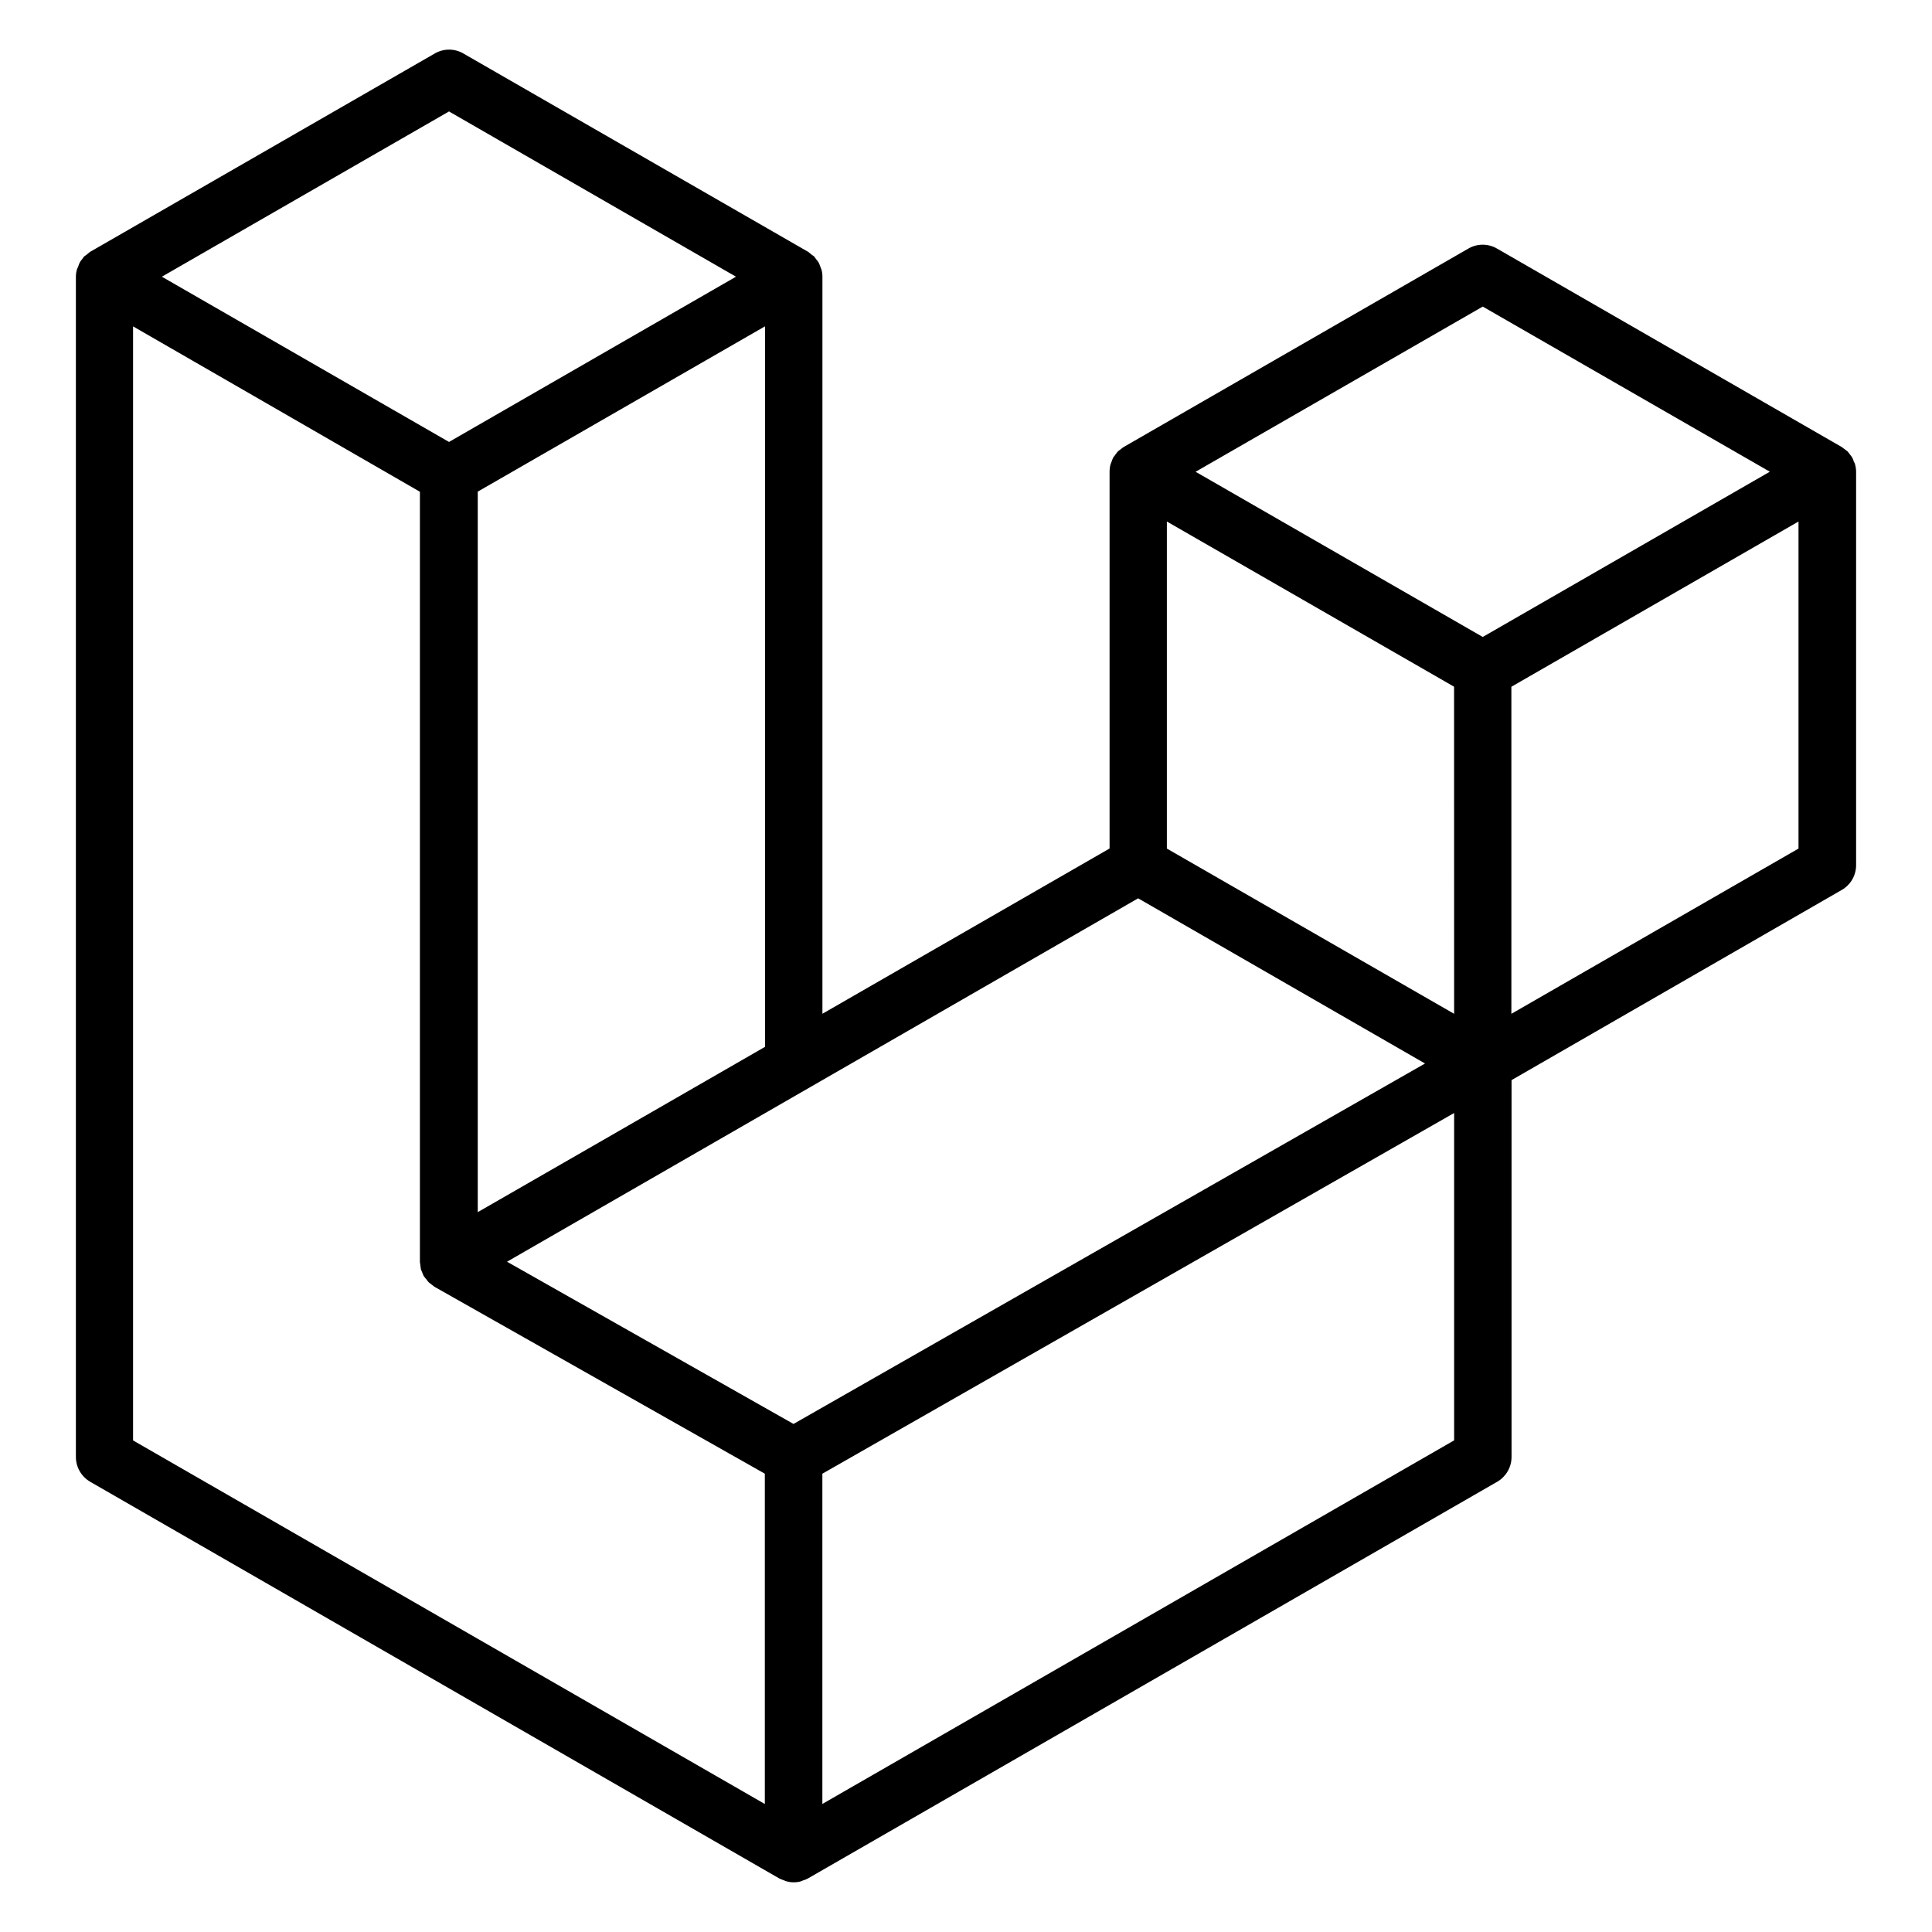
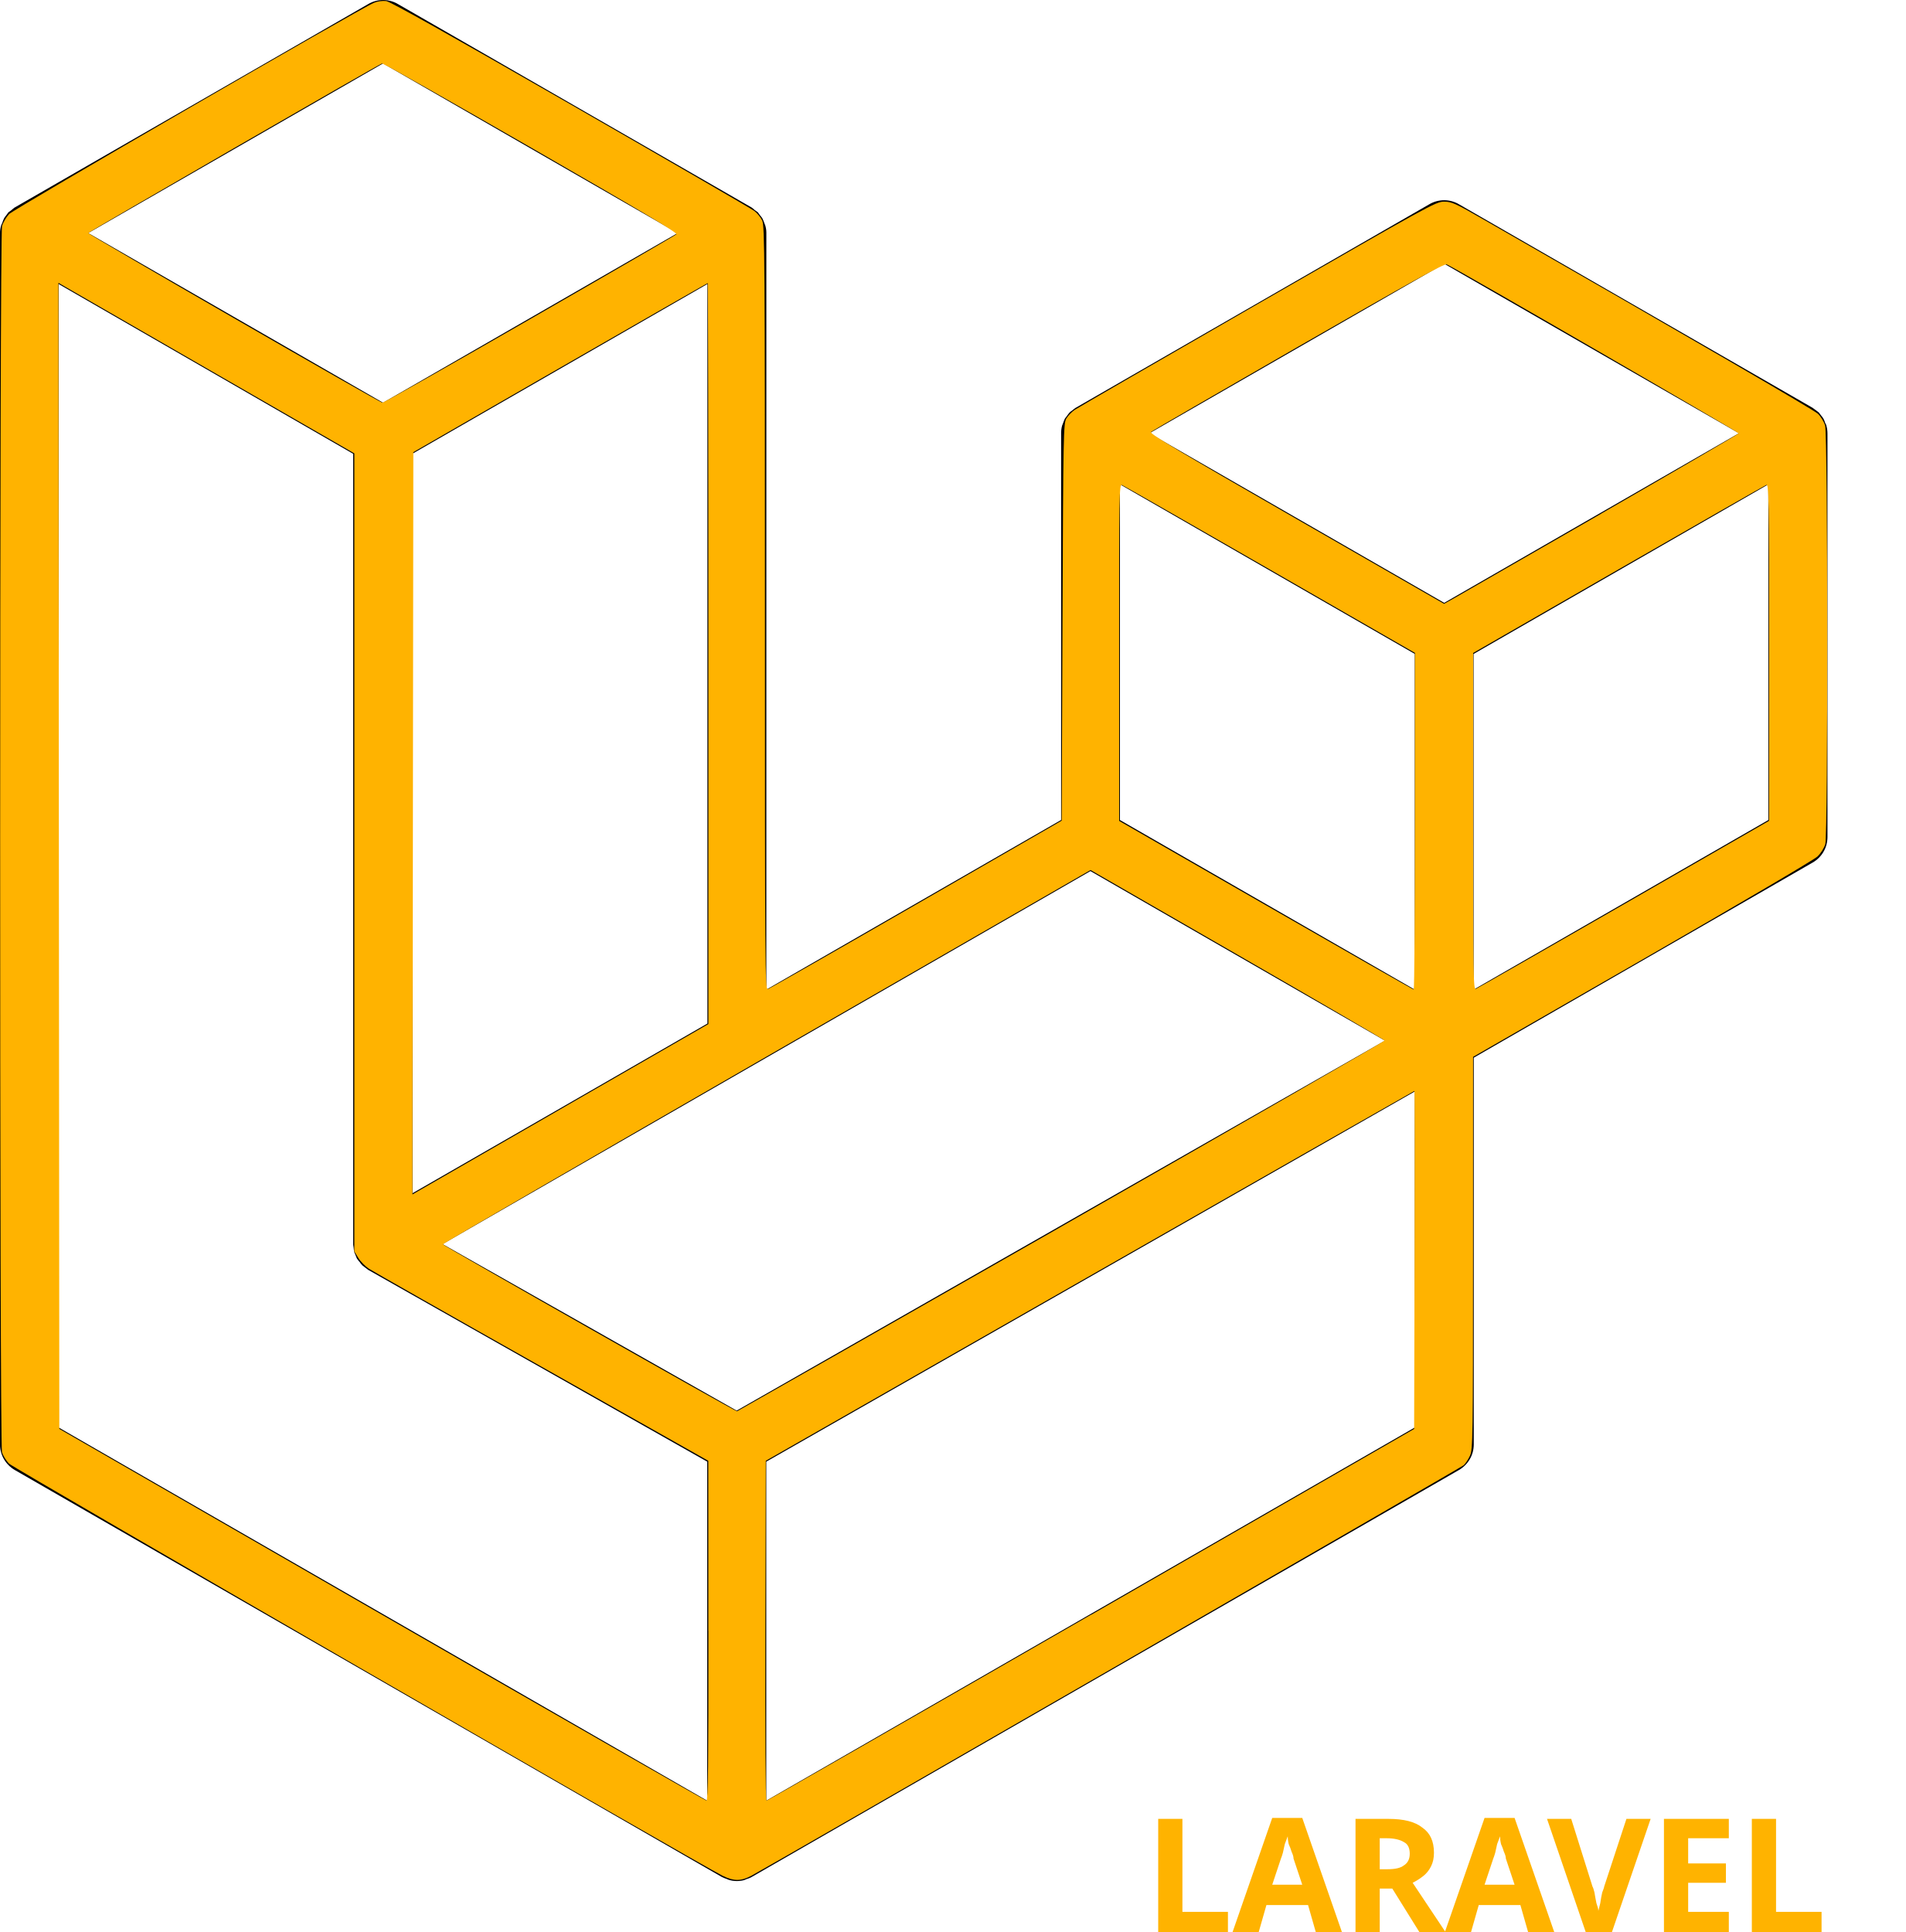
- <svg xmlns="http://www.w3.org/2000/svg" fill="#000000" width="800px" height="800px" viewBox="0 0 32 32" version="1.1">
-   <path d="M13.143 23.585l10.46-5.97-4.752-2.736-10.453 6.019zM24.084 11.374l-4.757-2.736v5.417l4.758 2.737zM24.559 5.078l-4.756 2.736 4.756 2.736 4.755-2.737zM9.911 18.928l2.76-1.589v-11.934l-4.758 2.738v11.934zM7.437 1.846l-4.756 2.737 4.756 2.737 4.753-2.737zM2.204 5.406v18.452l10.464 6.022v-5.471l-5.472-3.096c-0.018-0.013-0.032-0.027-0.051-0.039-0.014-0.013-0.030-0.023-0.044-0.034l-0.001-0.003c-0.015-0.015-0.028-0.031-0.039-0.049l-0.001-0.001c-0.014-0.013-0.025-0.028-0.035-0.045l-0.001-0.001h-0.003c-0.008-0.015-0.016-0.035-0.024-0.055l-0.001-0.004c-0.007-0.015-0.015-0.032-0.022-0.051l-0.001-0.003c-0.004-0.020-0.008-0.045-0.010-0.070l-0-0.002c-0.003-0.015-0.006-0.033-0.008-0.051l-0-0.001v-12.759l-2.757-1.59zM24.085 23.857v-5.422l-10.464 5.974v5.47zM29.789 14.055v-5.417l-4.756 2.737v5.417zM30.725 7.69c0.011 0.038 0.018 0.081 0.018 0.126v0 6.513c-0 0.176-0.095 0.329-0.237 0.411l-0.002 0.001-5.468 3.149v6.241c-0 0.175-0.095 0.328-0.236 0.411l-0.002 0.001-11.416 6.57c-0.024 0.013-0.052 0.025-0.081 0.033l-0.003 0.001-0.030 0.013c-0.036 0.011-0.078 0.017-0.121 0.017s-0.085-0.006-0.125-0.018l0.003 0.001c-0.015-0.004-0.027-0.009-0.039-0.016l0.001 0.001c-0.031-0.011-0.057-0.021-0.082-0.033l0.004 0.002-11.413-6.57c-0.144-0.084-0.239-0.237-0.239-0.412v0-19.548c0-0.044 0.007-0.087 0.019-0.127l-0.001 0.003c0.004-0.015 0.013-0.025 0.018-0.040 0.009-0.029 0.019-0.053 0.030-0.076l-0.001 0.003c0.008-0.016 0.018-0.030 0.029-0.042l-0 0 0.042-0.057 0.047-0.034c0.018-0.015 0.034-0.030 0.052-0.043h0.001l5.708-3.285c0.068-0.040 0.15-0.064 0.237-0.064s0.169 0.024 0.239 0.065l-0.002-0.001 5.71 3.285c0.019 0.013 0.035 0.027 0.051 0.042l-0-0 0.048 0.034c0.016 0.018 0.025 0.038 0.042 0.057 0.012 0.012 0.022 0.026 0.031 0.041l0.001 0.001c0.010 0.020 0.020 0.044 0.029 0.069l0.001 0.004 0.016 0.040c0.011 0.035 0.018 0.076 0.018 0.118 0 0.002 0 0.004-0 0.006v-0 12.208l4.756-2.737v-6.241c0-0.001 0-0.002 0-0.002 0-0.043 0.006-0.085 0.017-0.125l-0.001 0.003c0.004-0.013 0.013-0.025 0.016-0.040 0.010-0.030 0.020-0.054 0.032-0.078l-0.002 0.004c0.009-0.015 0.023-0.025 0.032-0.042 0.015-0.019 0.027-0.038 0.042-0.054 0.014-0.013 0.029-0.025 0.045-0.035l0.001-0.001c0.018-0.013 0.033-0.029 0.052-0.040h0.001l5.708-3.286c0.068-0.040 0.15-0.064 0.237-0.064s0.169 0.024 0.239 0.065l-0.002-0.001 5.708 3.286c0.020 0.013 0.034 0.027 0.053 0.039 0.015 0.013 0.032 0.023 0.046 0.035 0.016 0.018 0.028 0.038 0.043 0.056 0.011 0.012 0.021 0.026 0.030 0.040l0.001 0.001c0.012 0.022 0.022 0.047 0.030 0.073l0.001 0.003c0.008 0.012 0.014 0.025 0.019 0.039l0 0.001z" />
+ <svg xmlns="http://www.w3.org/2000/svg" fill="#000000" width="768.554" height="779.431" viewBox="0 0 30.742 31.177" version="1.1" id="svg1">
+   <defs id="defs1" />
+   <path d="m 11.886,22.763 10.46,-5.97 -4.752,-2.736 -10.453,6.019 z M 22.827,10.552 18.07,7.816 v 5.417 l 4.758,2.737 z m 0.475,-6.296 -4.756,2.736 4.756,2.736 4.755,-2.737 z m -14.648,13.85 2.76,-1.589 V 4.583 L 6.656,7.321 V 19.255 Z M 6.18,1.024 1.424,3.761 6.18,6.498 10.933,3.761 Z M 0.947,4.584 V 23.036 L 11.411,29.058 V 23.587 L 5.939,20.491 C 5.921,20.478 5.907,20.464 5.888,20.452 5.874,20.439 5.858,20.429 5.844,20.418 L 5.843,20.415 C 5.828,20.4 5.815,20.384 5.804,20.366 L 5.803,20.365 C 5.789,20.352 5.778,20.337 5.768,20.32 L 5.767,20.319 H 5.764 C 5.756,20.304 5.748,20.284 5.74,20.264 L 5.739,20.26 C 5.732,20.245 5.724,20.228 5.717,20.209 L 5.716,20.206 C 5.712,20.186 5.708,20.161 5.706,20.136 V 20.134 C 5.703,20.119 5.7,20.101 5.698,20.083 V 20.082 7.323 L 2.941,5.733 Z M 22.828,23.035 v -5.422 l -10.464,5.974 v 5.47 z m 5.704,-9.802 V 7.816 l -4.756,2.737 v 5.417 z m 0.936,-6.365 c 0.011,0.038 0.018,0.081 0.018,0.126 v 0 6.513 c 0,0.176 -0.095,0.329 -0.237,0.411 l -0.002,0.001 -5.468,3.149 v 6.241 c 0,0.175 -0.095,0.328 -0.236,0.411 l -0.002,0.001 -11.416,6.57 c -0.024,0.013 -0.052,0.025 -0.081,0.033 l -0.003,10e-4 -0.03,0.013 c -0.036,0.011 -0.078,0.017 -0.121,0.017 -0.043,0 -0.085,-0.006 -0.125,-0.018 l 0.003,0.001 c -0.015,-0.004 -0.027,-0.009 -0.039,-0.016 l 0.001,0.001 C 11.699,30.312 11.673,30.302 11.648,30.29 l 0.004,0.002 -11.413,-6.57 C 0.095,23.638 1.374692e-8,23.485 1.374692e-8,23.31 v 0 V 3.762 C 1.374692e-8,3.718 0.007,3.675 0.019,3.635 l -0.001,0.003 c 0.004,-0.015 0.013,-0.025 0.018,-0.04 0.009,-0.029 0.019,-0.053 0.03,-0.076 l -0.001,0.003 c 0.008,-0.016 0.018,-0.03 0.029,-0.042 v 0 l 0.042,-0.057 0.047,-0.034 c 0.018,-0.015 0.034,-0.03 0.052,-0.043 h 0.001 L 5.944,0.064 C 6.012,0.024 6.094,3.0430009e-8 6.181,3.0430009e-8 6.268,3.0430009e-8 6.35,0.024 6.42,0.065 l -0.002,-0.001 L 12.128,3.349 c 0.019,0.013 0.035,0.027 0.051,0.042 v 0 l 0.048,0.034 c 0.016,0.018 0.025,0.038 0.042,0.057 0.012,0.012 0.022,0.026 0.031,0.041 l 10e-4,10e-4 c 0.01,0.02 0.02,0.044 0.029,0.069 l 10e-4,0.004 0.016,0.04 c 0.011,0.035 0.018,0.076 0.018,0.118 0,0.002 0,0.004 0,0.006 v 0 12.208 l 4.756,-2.737 V 6.991 c 0,-10e-4 0,-0.002 0,-0.002 0,-0.043 0.006,-0.085 0.017,-0.125 l -0.001,0.003 c 0.004,-0.013 0.013,-0.025 0.016,-0.04 0.01,-0.03 0.02,-0.054 0.032,-0.078 L 17.183,6.753 C 17.192,6.738 17.206,6.728 17.215,6.711 17.23,6.692 17.242,6.673 17.257,6.657 17.271,6.644 17.286,6.632 17.302,6.622 l 0.001,-10e-4 c 0.018,-0.013 0.033,-0.029 0.052,-0.04 h 0.001 l 5.708,-3.286 c 0.068,-0.04 0.15,-0.064 0.237,-0.064 0.087,0 0.169,0.024 0.239,0.065 l -0.002,-10e-4 5.708,3.286 c 0.02,0.013 0.034,0.027 0.053,0.039 0.015,0.013 0.032,0.023 0.046,0.035 0.016,0.018 0.028,0.038 0.043,0.056 0.011,0.012 0.021,0.026 0.03,0.04 l 0.001,10e-4 c 0.012,0.022 0.022,0.047 0.03,0.073 l 10e-4,0.003 c 0.008,0.012 0.014,0.025 0.019,0.039 v 0.001 z" id="path1" />
+   <path style="fill:#ffb300;stroke-width:0;stroke-linecap:round;stroke-linejoin:round" d="M 11.667,30.274 C 11.29,30.088 0.227,23.698 0.149,23.621 0.1,23.573 0.048,23.489 0.032,23.433 -0.008,23.29 -0.007,3.792 0.033,3.648 0.048,3.592 0.1,3.505 0.146,3.455 0.225,3.372 5.803,0.141 6.036,0.044 6.091,0.021 6.173,0.01 6.231,0.017 6.299,0.027 7.254,0.562 9.209,1.686 c 1.583,0.91 2.916,1.683 2.962,1.718 0.046,0.034 0.103,0.104 0.127,0.155 0.04,0.085 0.044,0.598 0.044,6.254 0,5.856 0.002,6.161 0.047,6.148 0.026,-0.007 1.103,-0.622 2.394,-1.366 l 2.347,-1.352 0.013,-3.204 c 0.013,-3.054 0.016,-3.208 0.063,-3.286 0.027,-0.045 0.088,-0.108 0.134,-0.139 0.047,-0.032 1.376,-0.801 2.954,-1.709 2.76,-1.588 2.875,-1.651 3.005,-1.651 0.124,0 0.182,0.026 0.671,0.307 3.366,1.93 5.297,3.053 5.364,3.118 0.045,0.044 0.096,0.128 0.114,0.188 0.044,0.148 0.047,6.594 0.003,6.754 -0.017,0.06 -0.072,0.148 -0.127,0.201 -0.055,0.053 -1.282,0.775 -2.827,1.664 l -2.729,1.569 -7.56e-4,3.165 c -7.2e-4,3.014 -0.003,3.17 -0.05,3.272 -0.027,0.059 -0.072,0.127 -0.1,0.152 -0.044,0.039 -11.234,6.489 -11.497,6.627 -0.165,0.087 -0.281,0.087 -0.454,0.002 z m -0.238,-3.958 -0.001,-2.743 -2.686,-1.516 C 7.265,21.225 6.009,20.511 5.95,20.472 5.891,20.433 5.814,20.354 5.78,20.297 L 5.717,20.194 5.717,13.755 5.717,7.316 3.417,5.991 C 2.152,5.262 1.078,4.643 1.03,4.615 l -0.087,-0.051 0.007,9.247 0.007,9.247 5.204,2.998 c 2.862,1.649 5.219,2.999 5.237,3 0.027,0.002 0.033,-0.562 0.032,-2.74 z m 6.175,-0.257 5.213,-3 0.007,-2.727 c 0.004,-1.5 0.003,-2.727 -0.003,-2.727 -0.005,0 -2.362,1.343 -5.237,2.984 l -5.228,2.984 -0.007,2.742 c -0.004,1.649 0.003,2.742 0.018,2.742 0.014,0 2.37,-1.35 5.237,-3 z m -0.477,-6.267 c 2.87,-1.638 5.215,-2.988 5.212,-3.001 -0.004,-0.013 -1.073,-0.637 -2.375,-1.387 l -2.368,-1.364 -5.228,3.01 c -2.875,1.656 -5.225,3.019 -5.221,3.03 0.008,0.025 4.721,2.7 4.745,2.694 0.01,-0.003 2.366,-1.344 5.236,-2.982 z M 9.13,17.849 11.43,16.525 V 10.547 c 0,-3.288 -0.005,-5.978 -0.011,-5.978 -0.006,0 -1.077,0.614 -2.381,1.364 l -2.369,1.364 -0.007,5.989 -0.007,5.989 0.087,-0.051 c 0.048,-0.028 1.122,-0.647 2.387,-1.374 z M 22.83,13.253 V 10.536 L 20.49,9.191 c -1.287,-0.74 -2.361,-1.354 -2.387,-1.364 -0.045,-0.017 -0.047,0.123 -0.046,2.701 l 8e-4,2.719 2.366,1.36 c 1.301,0.748 2.375,1.361 2.386,1.361 0.011,4.76e-4 0.02,-1.222 0.02,-2.716 z m 3.369,1.341 2.344,-1.348 4.96e-4,-2.719 c 4.68e-4,-2.537 -0.003,-2.718 -0.045,-2.701 -0.025,0.01 -1.099,0.623 -2.387,1.364 l -2.342,1.347 -4.16e-4,2.719 c -3.6e-4,2.488 0.003,2.717 0.043,2.702 0.024,-0.009 1.098,-0.623 2.387,-1.364 z M 25.834,8.289 c 1.217,-0.701 2.215,-1.284 2.219,-1.296 0.005,-0.018 -4.527,-2.642 -4.71,-2.727 -0.037,-0.017 -0.598,0.294 -2.392,1.325 -1.289,0.741 -2.36,1.362 -2.38,1.38 -0.028,0.026 0.432,0.302 2.347,1.403 l 2.382,1.37 0.161,-0.09 c 0.089,-0.05 1.156,-0.664 2.373,-1.364 z M 8.543,5.156 C 9.829,4.417 10.895,3.798 10.913,3.781 10.938,3.758 10.381,3.426 8.57,2.383 7.263,1.631 6.18,1.019 6.164,1.024 6.104,1.042 1.425,3.744 1.425,3.761 c 0,0.024 4.697,2.733 4.744,2.737 0.02,0.002 1.088,-0.602 2.374,-1.342 z" id="path2" />
+   <text xml:space="preserve" style="font-weight:bold;font-size:2.56px;font-family:Poppins;-inkscape-font-specification:'Poppins Bold';text-align:start;letter-spacing:-0.015px;writing-mode:lr-tb;direction:ltr;text-anchor:start;fill:#ffb300;stroke-width:0;stroke-linecap:round;stroke-linejoin:round" x="18.454" y="31.177" id="text1">
+     <tspan id="tspan1" style="font-style:normal;font-variant:normal;font-weight:bold;font-stretch:normal;font-size:2.56px;font-family:Montserrat;-inkscape-font-specification:'Montserrat Bold';stroke-width:0" x="18.454" y="31.177">LARAVEL</tspan>
+   </text>
</svg>
